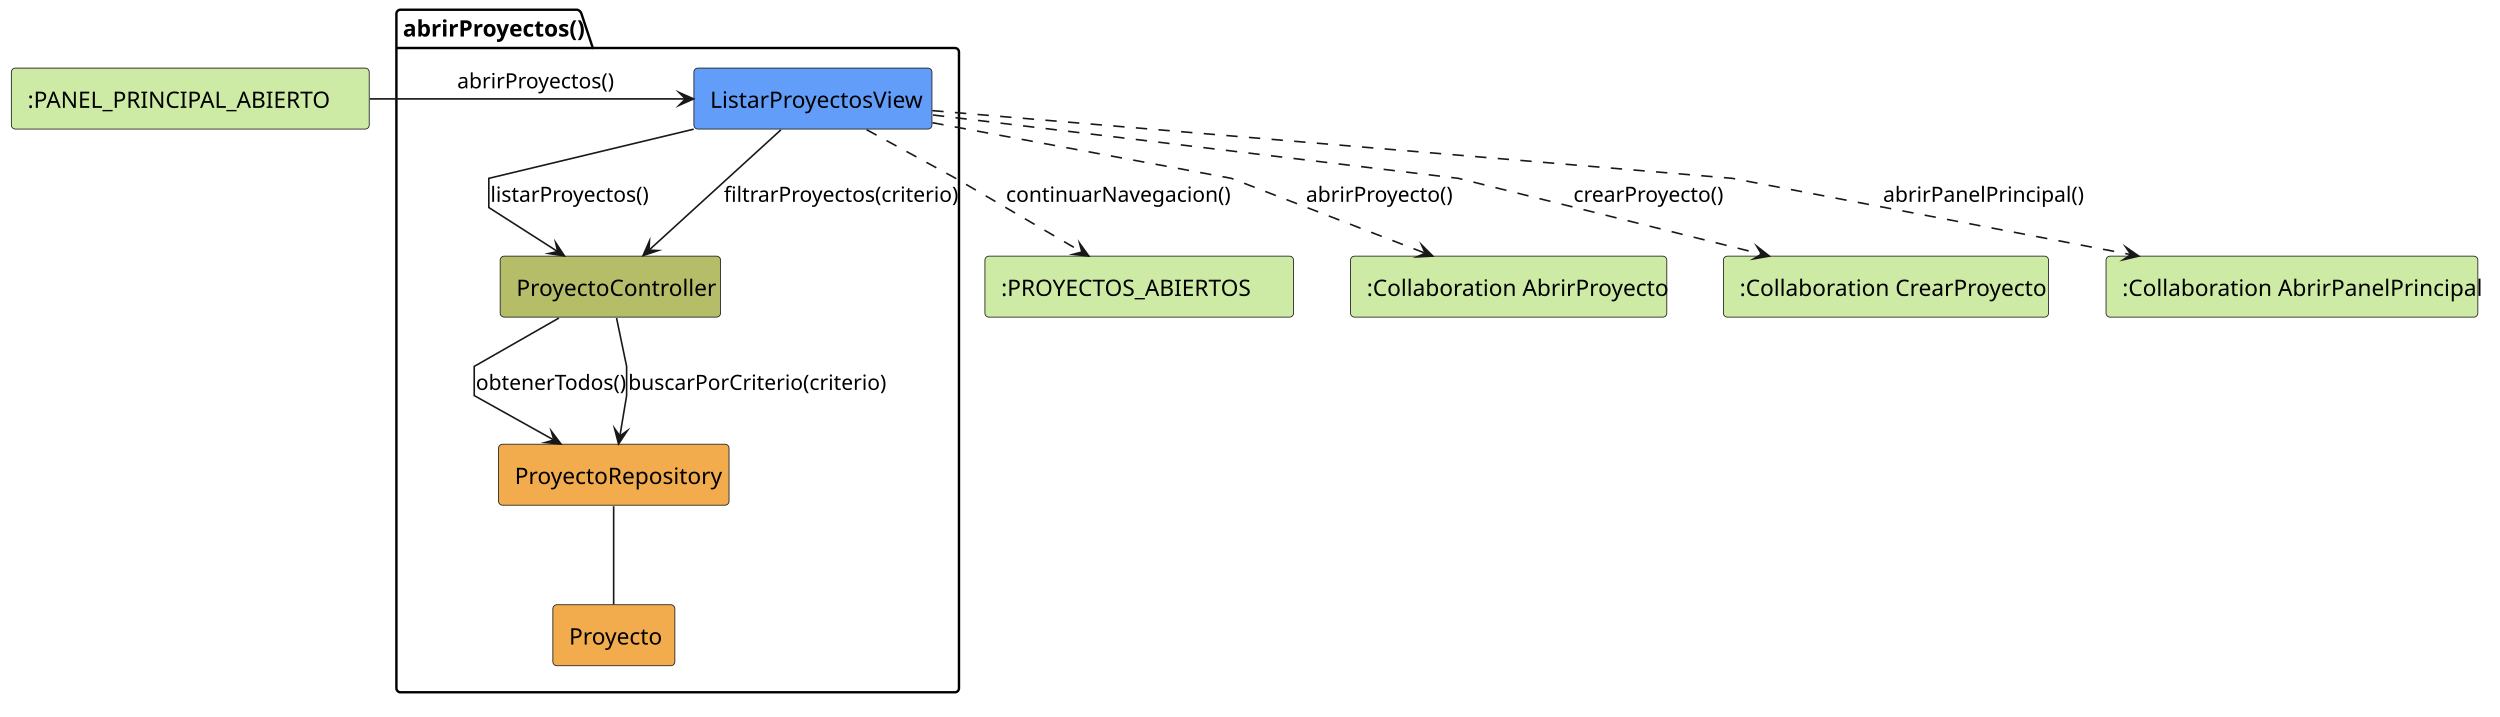
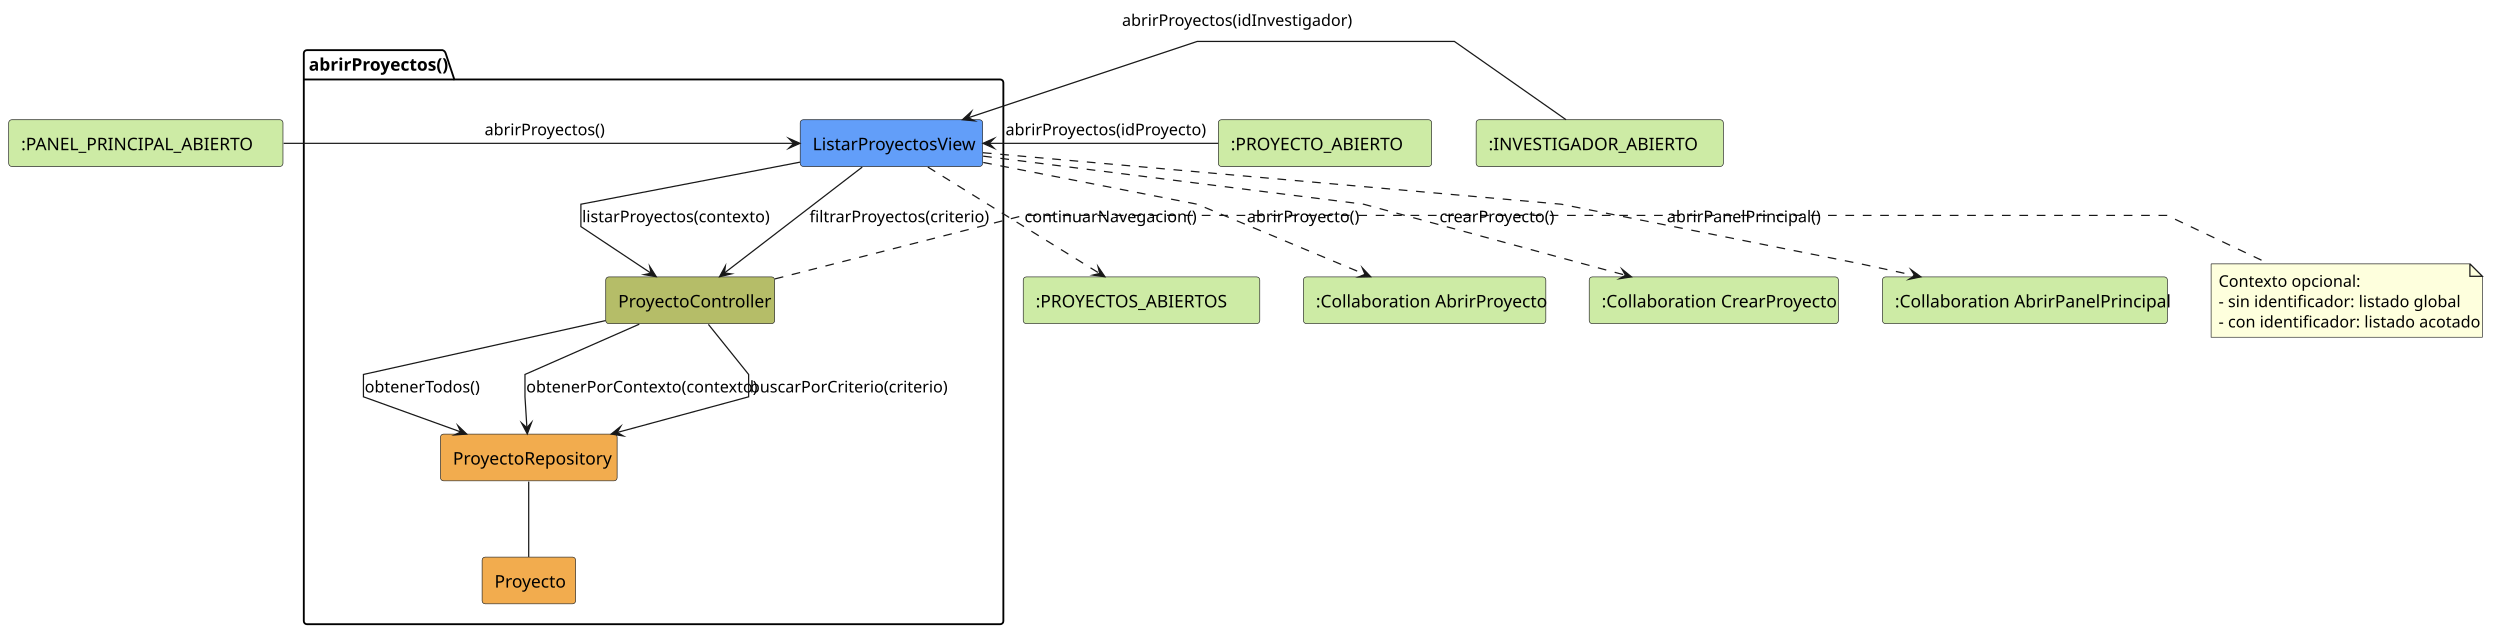
- <svg xmlns="http://www.w3.org/2000/svg" contentStyleType="text/css" data-diagram-type="DESCRIPTION" height="442px" preserveAspectRatio="none" style="width:1542px;height:442px;background:#FFFFFF;" version="1.1" viewBox="0 0 1542 442" width="1542px" zoomAndPan="magnify">
+ <svg xmlns="http://www.w3.org/2000/svg" contentStyleType="text/css" data-diagram-type="DESCRIPTION" height="517px" preserveAspectRatio="none" style="width:2012px;height:517px;background:#FFFFFF;" version="1.1" viewBox="0 0 2012 517" width="2012px" zoomAndPan="magnify">
  <defs />
  <g>
-     <g class="cluster" data-qualified-name="abrirProyectos" data-source-line="4" id="ent0002">
-       <path d="M247,6 L356.144,6 A3.75,3.75 0 0 1 358.644,8.5 L365.644,29.609 L589,29.609 A2.5,2.5 0 0 1 591.5,32.109 L591.5,424.5 A2.5,2.5 0 0 1 589,427 L247,427 A2.5,2.5 0 0 1 244.5,424.5 L244.5,8.5 A2.5,2.5 0 0 1 247,6" fill="none" style="stroke:#000000;stroke-width:1.5;" />
-       <line style="stroke:#000000;stroke-width:1.5;" x1="244.5" x2="365.644" y1="29.609" y2="29.609" />
-       <text fill="#000000" font-family="sans-serif" font-size="14" font-weight="700" lengthAdjust="spacing" textLength="108.144" x="248.5" y="22.533">abrirProyectos()</text>
+     <g class="cluster" data-qualified-name="abrirProyectos" data-source-line="6" id="ent0004">
+       <path d="M247,40.356 L356.144,40.356 A3.75,3.75 0 0 1 358.644,42.856 L365.644,63.966 L805,63.966 A2.5,2.5 0 0 1 807.5,66.466 L807.5,499.856 A2.5,2.5 0 0 1 805,502.356 L247,502.356 A2.5,2.5 0 0 1 244.5,499.856 L244.5,42.856 A2.5,2.5 0 0 1 247,40.356" fill="none" style="stroke:#000000;stroke-width:1.5;" />
+       <line style="stroke:#000000;stroke-width:1.5;" x1="244.5" x2="365.644" y1="63.966" y2="63.966" />
+       <text fill="#000000" font-family="sans-serif" font-size="14" font-weight="700" lengthAdjust="spacing" textLength="108.144" x="248.5" y="56.89">abrirProyectos()</text>
    </g>
-     <g class="entity" data-qualified-name="abrirProyectos.ListarProyectosView" data-source-line="5" id="ent0003">
-       <rect fill="#629EF9" height="37.609" rx="2.5" ry="2.5" style="stroke:#181818;stroke-width:0.5;" width="146.827" x="428" y="42" />
-       <text fill="#000000" font-family="sans-serif" font-size="14" lengthAdjust="spacing" textLength="126.827" x="438" y="66.533">ListarProyectosView</text>
+     <g class="entity" data-qualified-name="abrirProyectos.ListarProyectosView" data-source-line="7" id="ent0005">
+       <rect fill="#629EF9" height="37.609" rx="2.5" ry="2.5" style="stroke:#181818;stroke-width:0.5;" width="146.827" x="644" y="96.356" />
+       <text fill="#000000" font-family="sans-serif" font-size="14" lengthAdjust="spacing" textLength="126.827" x="654" y="120.89">ListarProyectosView</text>
    </g>
-     <g class="entity" data-qualified-name="abrirProyectos.ProyectoController" data-source-line="6" id="ent0004">
-       <rect fill="#B5BD68" height="37.609" rx="2.5" ry="2.5" style="stroke:#181818;stroke-width:0.5;" width="135.938" x="308.5" y="158" />
-       <text fill="#000000" font-family="sans-serif" font-size="14" lengthAdjust="spacing" textLength="115.938" x="318.5" y="182.533">ProyectoController</text>
+     <g class="entity" data-qualified-name="abrirProyectos.ProyectoController" data-source-line="8" id="ent0006">
+       <rect fill="#B5BD68" height="37.609" rx="2.5" ry="2.5" style="stroke:#181818;stroke-width:0.5;" width="135.938" x="487.5" y="222.856" />
+       <text fill="#000000" font-family="sans-serif" font-size="14" lengthAdjust="spacing" textLength="115.938" x="497.5" y="247.39">ProyectoController</text>
    </g>
-     <g class="entity" data-qualified-name="abrirProyectos.ProyectoRepository" data-source-line="7" id="ent0005">
-       <rect fill="#F2AC4E" height="37.609" rx="2.5" ry="2.5" style="stroke:#181818;stroke-width:0.5;" width="142.165" x="307.5" y="274" />
-       <text fill="#000000" font-family="sans-serif" font-size="14" lengthAdjust="spacing" textLength="122.165" x="317.5" y="298.533">ProyectoRepository</text>
+     <g class="entity" data-qualified-name="abrirProyectos.ProyectoRepository" data-source-line="9" id="ent0007">
+       <rect fill="#F2AC4E" height="37.609" rx="2.5" ry="2.5" style="stroke:#181818;stroke-width:0.5;" width="142.165" x="354.5" y="349.356" />
+       <text fill="#000000" font-family="sans-serif" font-size="14" lengthAdjust="spacing" textLength="122.165" x="364.5" y="373.89">ProyectoRepository</text>
    </g>
-     <g class="entity" data-qualified-name="abrirProyectos.Proyecto" data-source-line="8" id="ent0006">
-       <rect fill="#F2AC4E" height="37.609" rx="2.5" ry="2.5" style="stroke:#181818;stroke-width:0.5;" width="75.248" x="341" y="373" />
-       <text fill="#000000" font-family="sans-serif" font-size="14" lengthAdjust="spacing" textLength="55.248" x="351" y="397.533">Proyecto</text>
+     <g class="entity" data-qualified-name="abrirProyectos.Proyecto" data-source-line="10" id="ent0008">
+       <rect fill="#F2AC4E" height="37.609" rx="2.5" ry="2.5" style="stroke:#181818;stroke-width:0.5;" width="75.248" x="388" y="448.356" />
+       <text fill="#000000" font-family="sans-serif" font-size="14" lengthAdjust="spacing" textLength="55.248" x="398" y="472.89">Proyecto</text>
    </g>
-     <g class="entity" data-qualified-name="EstadoEntrada" data-source-line="3" id="ent0001">
-       <rect fill="#CDEBA5" height="37.609" rx="2.5" ry="2.5" style="stroke:#181818;stroke-width:0.5;" width="220.737" x="7" y="42" />
-       <text fill="#000000" font-family="sans-serif" font-size="14" lengthAdjust="spacing" textLength="200.737" x="17" y="66.533">:PANEL_PRINCIPAL_ABIERTO</text>
+     <g class="entity" data-qualified-name="EstadoEntrada1" data-source-line="3" id="ent0001">
+       <rect fill="#CDEBA5" height="37.609" rx="2.5" ry="2.5" style="stroke:#181818;stroke-width:0.5;" width="220.737" x="7" y="96.356" />
+       <text fill="#000000" font-family="sans-serif" font-size="14" lengthAdjust="spacing" textLength="200.737" x="17" y="120.89">:PANEL_PRINCIPAL_ABIERTO</text>
    </g>
-     <g class="entity" data-qualified-name="EstadoSalida" data-source-line="11" id="ent0007">
-       <rect fill="#CDEBA5" height="37.609" rx="2.5" ry="2.5" style="stroke:#181818;stroke-width:0.5;" width="190.372" x="607.5" y="158" />
-       <text fill="#000000" font-family="sans-serif" font-size="14" lengthAdjust="spacing" textLength="170.372" x="617.5" y="182.533">:PROYECTOS_ABIERTOS</text>
+     <g class="entity" data-qualified-name="EstadoEntrada2" data-source-line="4" id="ent0002">
+       <rect fill="#CDEBA5" height="37.609" rx="2.5" ry="2.5" style="stroke:#181818;stroke-width:0.5;" width="171.696" x="980.5" y="96.356" />
+       <text fill="#000000" font-family="sans-serif" font-size="14" lengthAdjust="spacing" textLength="151.696" x="990.5" y="120.89">:PROYECTO_ABIERTO</text>
    </g>
-     <g class="entity" data-qualified-name="AbrirProyecto" data-source-line="12" id="ent0008">
-       <rect fill="#CDEBA5" height="37.609" rx="2.5" ry="2.5" style="stroke:#181818;stroke-width:0.5;" width="195.082" x="833" y="158" />
-       <text fill="#000000" font-family="sans-serif" font-size="14" lengthAdjust="spacing" textLength="175.082" x="843" y="182.533">:Collaboration AbrirProyecto</text>
+     <g class="entity" data-qualified-name="EstadoEntrada3" data-source-line="5" id="ent0003">
+       <rect fill="#CDEBA5" height="37.609" rx="2.5" ry="2.5" style="stroke:#181818;stroke-width:0.5;" width="198.924" x="1188" y="96.356" />
+       <text fill="#000000" font-family="sans-serif" font-size="14" lengthAdjust="spacing" textLength="178.924" x="1198" y="120.89">:INVESTIGADOR_ABIERTO</text>
    </g>
-     <g class="entity" data-qualified-name="CrearProyecto" data-source-line="13" id="ent0009">
-       <rect fill="#CDEBA5" height="37.609" rx="2.5" ry="2.5" style="stroke:#181818;stroke-width:0.5;" width="200.53" x="1063" y="158" />
-       <text fill="#000000" font-family="sans-serif" font-size="14" lengthAdjust="spacing" textLength="180.53" x="1073" y="182.533">:Collaboration CrearProyecto</text>
+     <g class="entity" data-qualified-name="EstadoSalida" data-source-line="13" id="ent0009">
+       <rect fill="#CDEBA5" height="37.609" rx="2.5" ry="2.5" style="stroke:#181818;stroke-width:0.5;" width="190.372" x="823.5" y="222.856" />
+       <text fill="#000000" font-family="sans-serif" font-size="14" lengthAdjust="spacing" textLength="170.372" x="833.5" y="247.39">:PROYECTOS_ABIERTOS</text>
    </g>
-     <g class="entity" data-qualified-name="AbrirPanelPrincipal" data-source-line="14" id="ent0010">
-       <rect fill="#CDEBA5" height="37.609" rx="2.5" ry="2.5" style="stroke:#181818;stroke-width:0.5;" width="229.33" x="1299" y="158" />
-       <text fill="#000000" font-family="sans-serif" font-size="14" lengthAdjust="spacing" textLength="209.33" x="1309" y="182.533">:Collaboration AbrirPanelPrincipal</text>
+     <g class="entity" data-qualified-name="AbrirProyecto" data-source-line="14" id="ent0010">
+       <rect fill="#CDEBA5" height="37.609" rx="2.5" ry="2.5" style="stroke:#181818;stroke-width:0.5;" width="195.082" x="1049" y="222.856" />
+       <text fill="#000000" font-family="sans-serif" font-size="14" lengthAdjust="spacing" textLength="175.082" x="1059" y="247.39">:Collaboration AbrirProyecto</text>
    </g>
-     <g class="link" data-entity-1="ent0001" data-entity-2="ent0003" data-link-type="dependency" data-source-line="16" id="lnk11">
-       <path d="M228.05,61 C292.2,61 366.23,61 422.8,61" fill="none" id="EstadoEntrada-to-ListarProyectosView" style="stroke:#181818;stroke-width:1;" />
-       <polygon fill="#181818" points="427.8,61,418.8,57,422.8,61,418.8,65,427.8,61" style="stroke:#181818;stroke-width:1;stroke-linejoin:miter;stroke-miterlimit:10;" />
-       <text fill="#000000" font-family="sans-serif" font-size="13" lengthAdjust="spacing" textLength="92.466" x="282" y="54.495">abrirProyectos()</text>
+     <g class="entity" data-qualified-name="CrearProyecto" data-source-line="15" id="ent0011">
+       <rect fill="#CDEBA5" height="37.609" rx="2.5" ry="2.5" style="stroke:#181818;stroke-width:0.5;" width="200.53" x="1279" y="222.856" />
+       <text fill="#000000" font-family="sans-serif" font-size="14" lengthAdjust="spacing" textLength="180.53" x="1289" y="247.39">:Collaboration CrearProyecto</text>
    </g>
-     <g class="link" data-entity-1="ent0003" data-entity-2="ent0004" data-link-type="dependency" data-source-line="18" id="lnk12">
-       <path d="M427.88,79.67 C370.85,93.36 301.5,110 301.5,110 C301.5,110 301.5,128 301.5,128 C301.5,128 322.698,141.565 343.938,155.155" fill="none" id="ListarProyectosView-to-ProyectoController" style="stroke:#181818;stroke-width:1;" />
-       <polygon fill="#181818" points="348.15,157.85,342.725,149.63,343.938,155.155,338.413,156.369,348.15,157.85" style="stroke:#181818;stroke-width:1;stroke-linejoin:miter;stroke-miterlimit:10;" />
-       <text fill="#000000" font-family="sans-serif" font-size="13" lengthAdjust="spacing" textLength="93.907" x="302.5" y="124.495">listarProyectos()</text>
+     <g class="entity" data-qualified-name="AbrirPanelPrincipal" data-source-line="16" id="ent0012">
+       <rect fill="#CDEBA5" height="37.609" rx="2.5" ry="2.5" style="stroke:#181818;stroke-width:0.5;" width="229.33" x="1515" y="222.856" />
+       <text fill="#000000" font-family="sans-serif" font-size="14" lengthAdjust="spacing" textLength="209.33" x="1525" y="247.39">:Collaboration AbrirPanelPrincipal</text>
    </g>
-     <g class="link" data-entity-1="ent0003" data-entity-2="ent0004" data-link-type="dependency" data-source-line="19" id="lnk13">
-       <path d="M481.69,80.06 C458.43,101.28 423.724,132.931 400.324,154.271" fill="none" id="ListarProyectosView-to-ProyectoController-1" style="stroke:#181818;stroke-width:1;" />
-       <polygon fill="#181818" points="396.63,157.64,405.975,154.531,400.324,154.271,400.585,148.62,396.63,157.64" style="stroke:#181818;stroke-width:1;stroke-linejoin:miter;stroke-miterlimit:10;" />
-       <text fill="#000000" font-family="sans-serif" font-size="13" lengthAdjust="spacing" textLength="134.355" x="446.5" y="124.495">filtrarProyectos(criterio)</text>
+     <g class="entity" data-qualified-name="GMN22" data-source-line="29" id="ent0023">
+       <path d="M1779.5,212.356 L1779.5,271.411 L1997.785,271.411 L1997.785,222.356 L1987.785,212.356 L1779.5,212.356" fill="#FEFFDD" style="stroke:#181818;stroke-width:0.5;" />
+       <path d="M1987.785,212.356 L1987.785,222.356 L1997.785,222.356 L1987.785,212.356" fill="#FEFFDD" style="stroke:#181818;stroke-width:1;" />
+       <text fill="#000000" font-family="sans-serif" font-size="13" lengthAdjust="spacing" textLength="107.682" x="1785.5" y="230.852">Contexto opcional:</text>
+       <text fill="#000000" font-family="sans-serif" font-size="13" lengthAdjust="spacing" textLength="181.378" x="1785.5" y="247.203">- sin identificador: listado global</text>
+       <text fill="#000000" font-family="sans-serif" font-size="13" lengthAdjust="spacing" textLength="197.285" x="1785.5" y="263.555">- con identificador: listado acotado</text>
    </g>
-     <g class="link" data-entity-1="ent0004" data-entity-2="ent0005" data-link-type="dependency" data-source-line="20" id="lnk14">
-       <path d="M344.74,196.15 C320.96,209.74 292.5,226 292.5,226 C292.5,226 292.5,244 292.5,244 C292.5,244 317.264,257.824 341.623,271.414" fill="none" id="ProyectoController-to-ProyectoRepository" style="stroke:#181818;stroke-width:1;" />
-       <polygon fill="#181818" points="345.99,273.85,340.079,265.972,341.623,271.414,336.182,272.958,345.99,273.85" style="stroke:#181818;stroke-width:1;stroke-linejoin:miter;stroke-miterlimit:10;" />
-       <text fill="#000000" font-family="sans-serif" font-size="13" lengthAdjust="spacing" textLength="88.88" x="293.5" y="240.495">obtenerTodos()</text>
+     <g class="link" data-entity-1="ent0001" data-entity-2="ent0005" data-link-type="dependency" data-source-line="18" id="lnk13">
+       <path d="M228.25,115.356 C349.3,115.356 534.84,115.356 638.8,115.356" fill="none" id="EstadoEntrada1-to-ListarProyectosView" style="stroke:#181818;stroke-width:1;" />
+       <polygon fill="#181818" points="643.8,115.356,634.8,111.356,638.8,115.356,634.8,119.356,643.8,115.356" style="stroke:#181818;stroke-width:1;stroke-linejoin:miter;stroke-miterlimit:10;" />
+       <text fill="#000000" font-family="sans-serif" font-size="13" lengthAdjust="spacing" textLength="92.466" x="390" y="108.852">abrirProyectos()</text>
    </g>
-     <g class="link" data-entity-1="ent0004" data-entity-2="ent0005" data-link-type="dependency" data-source-line="21" id="lnk15">
-       <path d="M380.28,196.15 C383.11,209.74 386.5,226 386.5,226 C386.5,226 386.5,244 386.5,244 C386.5,244 384.614,255.328 382.344,268.918" fill="none" id="ProyectoController-to-ProyectoRepository-1" style="stroke:#181818;stroke-width:1;" />
-       <polygon fill="#181818" points="381.52,273.85,386.948,265.632,382.344,268.918,379.057,264.314,381.52,273.85" style="stroke:#181818;stroke-width:1;stroke-linejoin:miter;stroke-miterlimit:10;" />
-       <text fill="#000000" font-family="sans-serif" font-size="13" lengthAdjust="spacing" textLength="148.808" x="387.5" y="240.495">buscarPorCriterio(criterio)</text>
+     <g class="link" data-entity-1="ent0002" data-entity-2="ent0005" data-link-type="dependency" data-source-line="19" id="lnk14">
+       <path d="M980.4,115.356 C922.28,115.356 851.38,115.356 796.09,115.356" fill="none" id="EstadoEntrada2-to-ListarProyectosView" style="stroke:#181818;stroke-width:1;" />
+       <polygon fill="#181818" points="791.09,115.356,800.09,119.356,796.09,115.356,800.09,111.356,791.09,115.356" style="stroke:#181818;stroke-width:1;stroke-linejoin:miter;stroke-miterlimit:10;" />
+       <text fill="#000000" font-family="sans-serif" font-size="13" lengthAdjust="spacing" textLength="153.886" x="809.25" y="108.852">abrirProyectos(idProyecto)</text>
    </g>
-     <g class="link" data-entity-1="ent0005" data-entity-2="ent0006" data-link-type="association" data-source-line="22" id="lnk16">
-       <path d="M378.5,312.24 C378.5,329.59 378.5,355.52 378.5,372.84" fill="none" id="ProyectoRepository-Proyecto" style="stroke:#181818;stroke-width:1;" />
+     <g class="link" data-entity-1="ent0003" data-entity-2="ent0005" data-link-type="dependency" data-source-line="20" id="lnk15">
+       <path d="M1260.36,96.336 C1225.8,72.116 1170.5,33.356 1170.5,33.356 C1170.5,33.356 963.5,33.356 963.5,33.356 C963.5,33.356 851.973,70.535 779.303,94.755" fill="none" id="EstadoEntrada3-to-ListarProyectosView" style="stroke:#181818;stroke-width:1;" />
+       <polygon fill="#181818" points="774.56,96.336,784.363,97.285,779.303,94.755,781.833,89.696,774.56,96.336" style="stroke:#181818;stroke-width:1;stroke-linejoin:miter;stroke-miterlimit:10;" />
+       <text fill="#000000" font-family="sans-serif" font-size="13" lengthAdjust="spacing" textLength="173.405" x="903" y="20.852">abrirProyectos(idInvestigador)</text>
    </g>
-     <g class="link" data-entity-1="ent0003" data-entity-2="ent0007" data-link-type="dependency" data-source-line="23" id="lnk17">
-       <path d="M534.52,80.01 C559.49,93.63 589.5,110 589.5,110 C589.5,110 633.853,135.897 667.303,155.447" fill="none" id="ListarProyectosView-to-EstadoSalida" style="stroke:#181818;stroke-width:1;stroke-dasharray:7,7;" />
-       <polygon fill="#181818" points="671.62,157.97,665.868,149.975,667.303,155.447,661.831,156.882,671.62,157.97" style="stroke:#181818;stroke-width:1;stroke-linejoin:miter;stroke-miterlimit:10;" />
-       <text fill="#000000" font-family="sans-serif" font-size="13" lengthAdjust="spacing" textLength="130.793" x="620.5" y="124.495">continuarNavegacion()</text>
+     <g class="link" data-entity-1="ent0005" data-entity-2="ent0006" data-link-type="dependency" data-source-line="22" id="lnk16">
+       <path d="M643.84,130.496 C570.1,144.656 467.5,164.356 467.5,164.356 C467.5,164.356 467.5,182.356 467.5,182.356 C467.5,182.356 498.146,202.728 523.976,219.899" fill="none" id="ListarProyectosView-to-ProyectoController" style="stroke:#181818;stroke-width:1;" />
+       <polygon fill="#181818" points="528.14,222.666,522.859,214.353,523.976,219.899,518.431,221.015,528.14,222.666" style="stroke:#181818;stroke-width:1;stroke-linejoin:miter;stroke-miterlimit:10;" />
+       <text fill="#000000" font-family="sans-serif" font-size="13" lengthAdjust="spacing" textLength="143.051" x="468.5" y="178.852">listarProyectos(contexto)</text>
    </g>
-     <g class="link" data-entity-1="ent0003" data-entity-2="ent0008" data-link-type="dependency" data-source-line="24" id="lnk18">
-       <path d="M575.09,75.69 C651.34,89.88 759.5,110 759.5,110 C759.5,110 828.476,136.619 879.106,156.169" fill="none" id="ListarProyectosView-to-AbrirProyecto" style="stroke:#181818;stroke-width:1;stroke-dasharray:7,7;" />
-       <polygon fill="#181818" points="883.77,157.97,876.815,150.997,879.106,156.169,873.933,158.46,883.77,157.97" style="stroke:#181818;stroke-width:1;stroke-linejoin:miter;stroke-miterlimit:10;" />
-       <text fill="#000000" font-family="sans-serif" font-size="13" lengthAdjust="spacing" textLength="85.966" x="805.5" y="124.495">abrirProyecto()</text>
+     <g class="link" data-entity-1="ent0005" data-entity-2="ent0006" data-link-type="dependency" data-source-line="23" id="lnk17">
+       <path d="M693.94,134.456 C663.23,158.066 613.775,196.07 583.045,219.68" fill="none" id="ListarProyectosView-to-ProyectoController-1" style="stroke:#181818;stroke-width:1;" />
+       <polygon fill="#181818" points="579.08,222.726,588.654,220.415,583.045,219.68,583.78,214.071,579.08,222.726" style="stroke:#181818;stroke-width:1;stroke-linejoin:miter;stroke-miterlimit:10;" />
+       <text fill="#000000" font-family="sans-serif" font-size="13" lengthAdjust="spacing" textLength="134.355" x="651.5" y="178.852">filtrarProyectos(criterio)</text>
    </g>
-     <g class="link" data-entity-1="ent0003" data-entity-2="ent0009" data-link-type="dependency" data-source-line="25" id="lnk19">
-       <path d="M575.43,70.92 C690.53,84.8 899.5,110 899.5,110 C899.5,110 1008.349,137.207 1086.509,156.757" fill="none" id="ListarProyectosView-to-CrearProyecto" style="stroke:#181818;stroke-width:1;stroke-dasharray:7,7;" />
-       <polygon fill="#181818" points="1091.36,157.97,1083.6,151.906,1086.509,156.757,1081.658,159.667,1091.36,157.97" style="stroke:#181818;stroke-width:1;stroke-linejoin:miter;stroke-miterlimit:10;" />
-       <text fill="#000000" font-family="sans-serif" font-size="13" lengthAdjust="spacing" textLength="89.578" x="970.5" y="124.495">crearProyecto()</text>
+     <g class="link" data-entity-1="ent0006" data-entity-2="ent0007" data-link-type="dependency" data-source-line="24" id="lnk18">
+       <path d="M487.43,257.996 C409.5,275.326 292.5,301.356 292.5,301.356 C292.5,301.356 292.5,319.356 292.5,319.356 C292.5,319.356 333.157,334.029 370.897,347.649" fill="none" id="ProyectoController-to-ProyectoRepository" style="stroke:#181818;stroke-width:1;" />
+       <polygon fill="#181818" points="375.6,349.346,368.492,342.529,370.897,347.649,365.777,350.054,375.6,349.346" style="stroke:#181818;stroke-width:1;stroke-linejoin:miter;stroke-miterlimit:10;" />
+       <text fill="#000000" font-family="sans-serif" font-size="13" lengthAdjust="spacing" textLength="88.88" x="293.5" y="315.852">obtenerTodos()</text>
    </g>
-     <g class="link" data-entity-1="ent0003" data-entity-2="ent0010" data-link-type="dependency" data-source-line="26" id="lnk20">
-       <path d="M575.04,68.23 C728.46,81.21 1068.5,110 1068.5,110 C1068.5,110 1212.169,137.48 1314.319,157.03" fill="none" id="ListarProyectosView-to-AbrirPanelPrincipal" style="stroke:#181818;stroke-width:1;stroke-dasharray:7,7;" />
-       <polygon fill="#181818" points="1319.23,157.97,1311.142,152.35,1314.319,157.03,1309.639,160.207,1319.23,157.97" style="stroke:#181818;stroke-width:1;stroke-linejoin:miter;stroke-miterlimit:10;" />
-       <text fill="#000000" font-family="sans-serif" font-size="13" lengthAdjust="spacing" textLength="117.768" x="1161.5" y="124.495">abrirPanelPrincipal()</text>
+     <g class="link" data-entity-1="ent0006" data-entity-2="ent0007" data-link-type="dependency" data-source-line="25" id="lnk19">
+       <path d="M514.51,260.886 C475.43,278.076 422.5,301.356 422.5,301.356 C422.5,301.356 422.5,319.356 422.5,319.356 C422.5,319.356 423.208,330.626 424.058,344.216" fill="none" id="ProyectoController-to-ProyectoRepository-1" style="stroke:#181818;stroke-width:1;" />
+       <polygon fill="#181818" points="424.37,349.206,427.8,339.974,424.058,344.216,419.816,340.474,424.37,349.206" style="stroke:#181818;stroke-width:1;stroke-linejoin:miter;stroke-miterlimit:10;" />
+       <text fill="#000000" font-family="sans-serif" font-size="13" lengthAdjust="spacing" textLength="174.154" x="423.5" y="315.852">obtenerPorContexto(contexto)</text>
+     </g>
+     <g class="link" data-entity-1="ent0006" data-entity-2="ent0007" data-link-type="dependency" data-source-line="26" id="lnk20">
+       <path d="M570.11,261.046 C583.91,278.216 602.5,301.356 602.5,301.356 C602.5,301.356 602.5,319.356 602.5,319.356 C602.5,319.356 546.966,334.418 496.736,348.038" fill="none" id="ProyectoController-to-ProyectoRepository-2" style="stroke:#181818;stroke-width:1;" />
+       <polygon fill="#181818" points="491.91,349.346,501.643,350.852,496.736,348.038,499.55,343.13,491.91,349.346" style="stroke:#181818;stroke-width:1;stroke-linejoin:miter;stroke-miterlimit:10;" />
+       <text fill="#000000" font-family="sans-serif" font-size="13" lengthAdjust="spacing" textLength="148.808" x="603.5" y="315.852">buscarPorCriterio(criterio)</text>
+     </g>
+     <g class="link" data-entity-1="ent0007" data-entity-2="ent0008" data-link-type="association" data-source-line="27" id="lnk21">
+       <path d="M425.5,387.596 C425.5,404.946 425.5,430.876 425.5,448.196" fill="none" id="ProyectoRepository-Proyecto" style="stroke:#181818;stroke-width:1;" />
+     </g>
+     <g class="link" data-entity-1="ent0006" data-entity-2="ent0023" data-link-type="association" data-source-line="29" id="lnk24">
+       <path d="M623.6,224.486 C703.15,204.186 824,173.356 824,173.356 C824,173.356 1744,173.356 1744,173.356 C1744,173.356 1786.91,193.696 1825.96,212.206" fill="none" id="ProyectoController-GMN22" style="stroke:#181818;stroke-width:1;stroke-dasharray:7,7;" />
+     </g>
+     <g class="link" data-entity-1="ent0005" data-entity-2="ent0009" data-link-type="dependency" data-source-line="33" id="lnk25">
+       <path d="M746.73,134.456 C784.84,158.066 846.859,196.484 884.989,220.094" fill="none" id="ListarProyectosView-to-EstadoSalida" style="stroke:#181818;stroke-width:1;stroke-dasharray:7,7;" />
+       <polygon fill="#181818" points="889.24,222.726,883.694,214.588,884.989,220.094,879.482,221.389,889.24,222.726" style="stroke:#181818;stroke-width:1;stroke-linejoin:miter;stroke-miterlimit:10;" />
+       <text fill="#000000" font-family="sans-serif" font-size="13" lengthAdjust="spacing" textLength="130.793" x="824.5" y="178.852">continuarNavegacion()</text>
+     </g>
+     <g class="link" data-entity-1="ent0005" data-entity-2="ent0010" data-link-type="dependency" data-source-line="34" id="lnk26">
+       <path d="M791.31,130.756 C863.77,144.896 963.5,164.356 963.5,164.356 C963.5,164.356 1044.407,198.178 1098.517,220.798" fill="none" id="ListarProyectosView-to-AbrirProyecto" style="stroke:#181818;stroke-width:1;stroke-dasharray:7,7;" />
+       <polygon fill="#181818" points="1103.13,222.726,1096.369,215.565,1098.517,220.798,1093.284,222.946,1103.13,222.726" style="stroke:#181818;stroke-width:1;stroke-linejoin:miter;stroke-miterlimit:10;" />
+       <text fill="#000000" font-family="sans-serif" font-size="13" lengthAdjust="spacing" textLength="85.966" x="1003.5" y="178.852">abrirProyecto()</text>
+     </g>
+     <g class="link" data-entity-1="ent0005" data-entity-2="ent0011" data-link-type="dependency" data-source-line="35" id="lnk27">
+       <path d="M791.22,125.666 C901.72,139.626 1097.5,164.356 1097.5,164.356 C1097.5,164.356 1224.834,198.897 1308.205,221.517" fill="none" id="ListarProyectosView-to-CrearProyecto" style="stroke:#181818;stroke-width:1;stroke-dasharray:7,7;" />
+       <polygon fill="#181818" points="1313.03,222.826,1305.391,216.609,1308.205,221.517,1303.297,224.33,1313.03,222.826" style="stroke:#181818;stroke-width:1;stroke-linejoin:miter;stroke-miterlimit:10;" />
+       <text fill="#000000" font-family="sans-serif" font-size="13" lengthAdjust="spacing" textLength="89.578" x="1158.5" y="178.852">crearProyecto()</text>
+     </g>
+     <g class="link" data-entity-1="ent0005" data-entity-2="ent0012" data-link-type="dependency" data-source-line="36" id="lnk28">
+       <path d="M791.03,122.906 C938.53,136.036 1256.5,164.356 1256.5,164.356 C1256.5,164.356 1497.5,212.356 1497.5,212.356 C1497.5,212.356 1514.823,216.09 1541.013,221.75" fill="none" id="ListarProyectosView-to-AbrirPanelPrincipal" style="stroke:#181818;stroke-width:1;stroke-dasharray:7,7;" />
+       <polygon fill="#181818" points="1545.9,222.806,1537.948,216.996,1541.013,221.75,1536.258,224.815,1545.9,222.806" style="stroke:#181818;stroke-width:1;stroke-linejoin:miter;stroke-miterlimit:10;" />
+       <text fill="#000000" font-family="sans-serif" font-size="13" lengthAdjust="spacing" textLength="117.768" x="1341.5" y="178.852">abrirPanelPrincipal()</text>
    </g>
  </g>
</svg>
